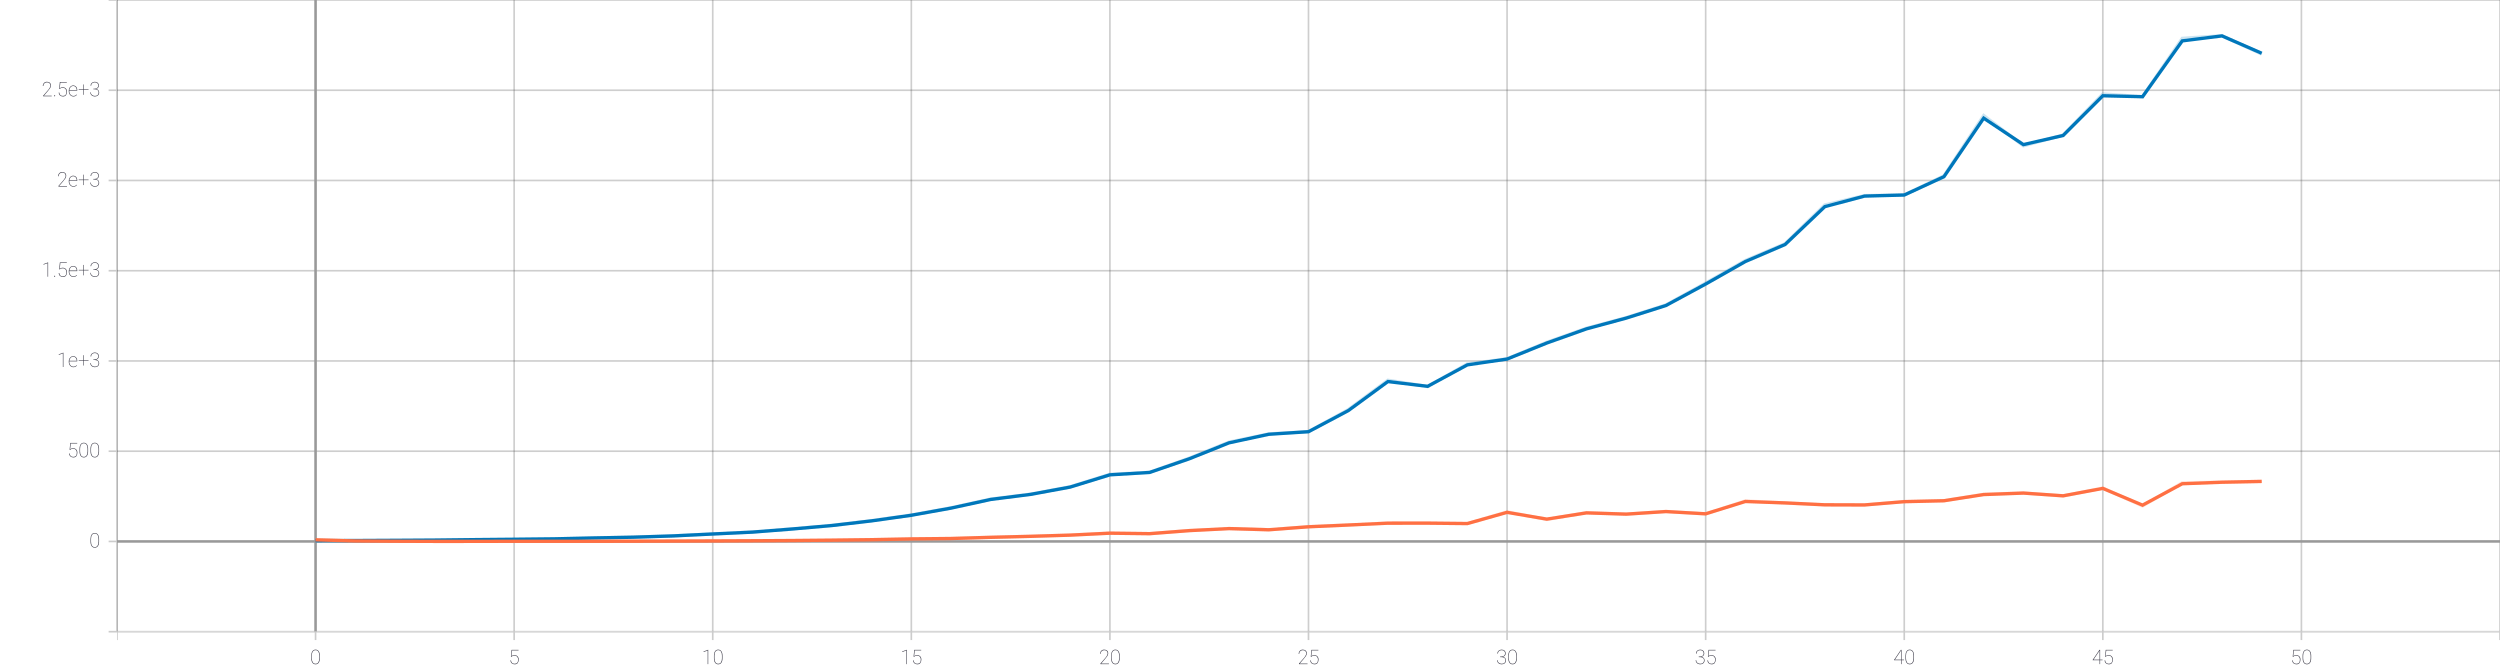
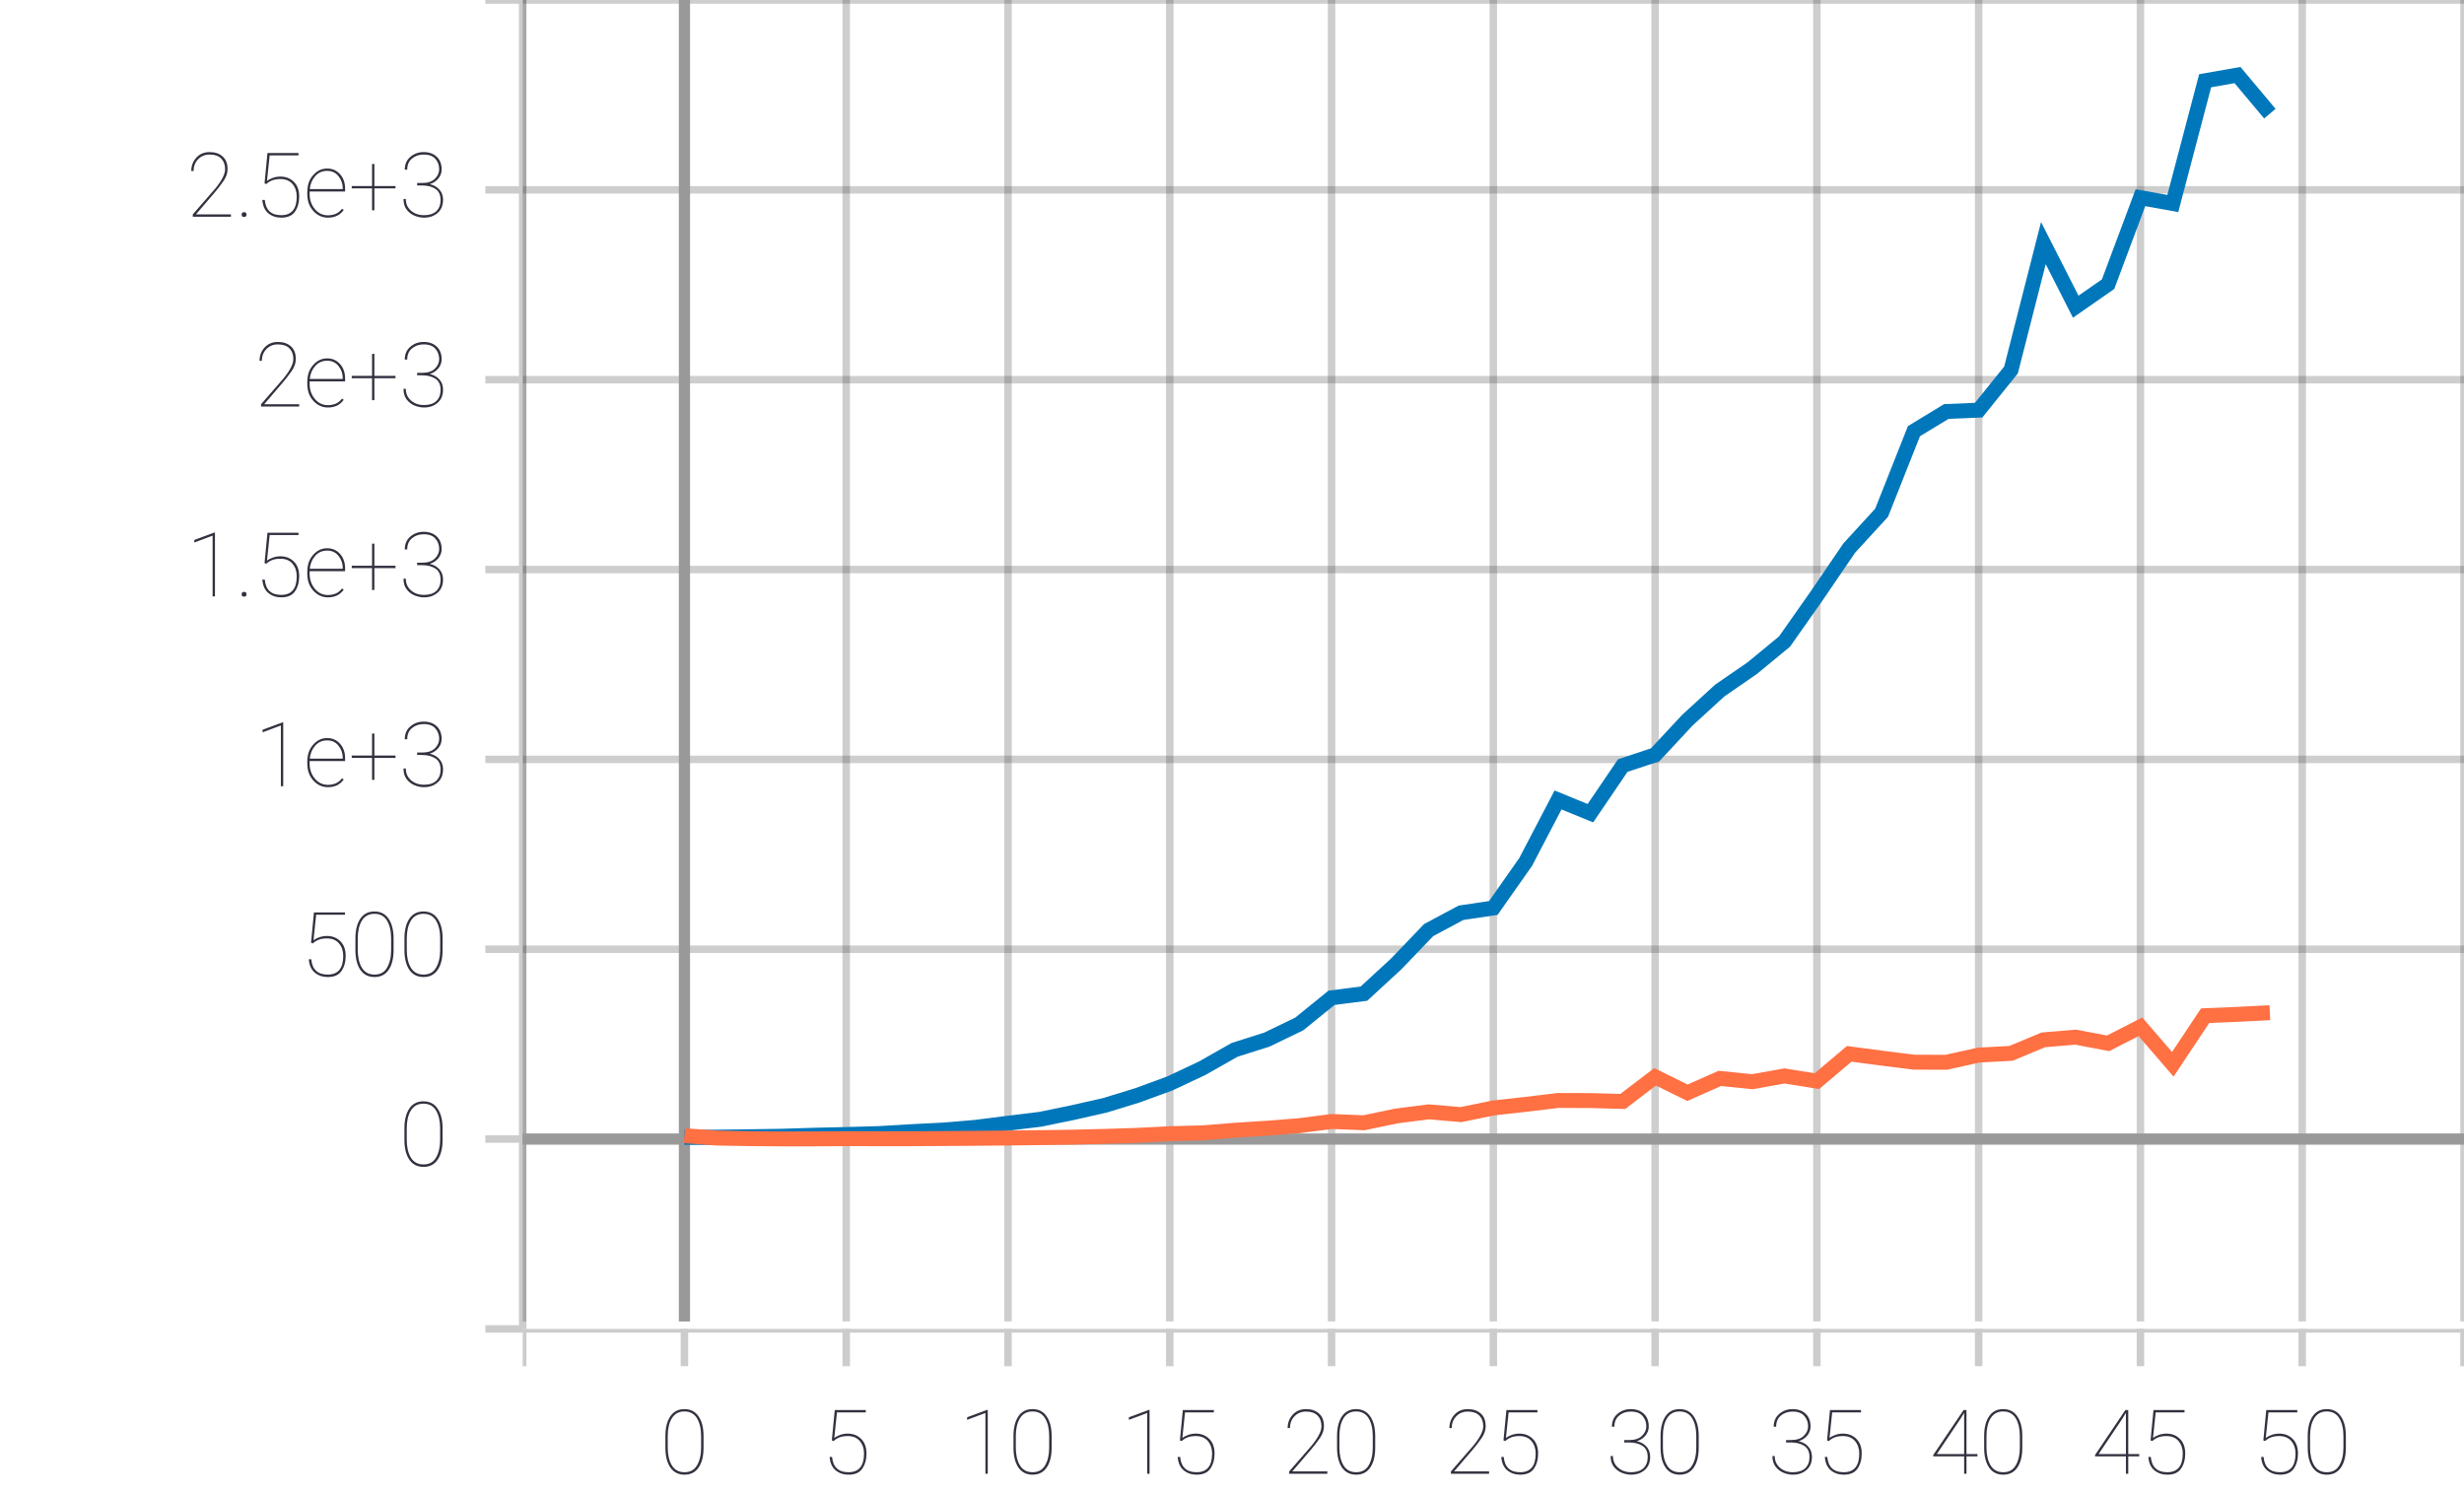
- <svg xmlns="http://www.w3.org/2000/svg" viewBox="0 0 1496 400">
+ <svg xmlns="http://www.w3.org/2000/svg" viewBox="0 0 330 200">
  <g>
    <g>
      <g>
        <g>
          <g>
-             <line x1="70" y1="378" x2="65" y2="378" style="visibility: inherit;" fill="rgb(0, 0, 0)" stroke="rgb(204, 204, 204)" stroke-width="1px" />
-             <line x1="70" y1="324" x2="65" y2="324" style="visibility: inherit;" fill="rgb(0, 0, 0)" stroke="rgb(204, 204, 204)" stroke-width="1px" />
-             <line x1="70" y1="270" x2="65" y2="270" style="visibility: inherit;" fill="rgb(0, 0, 0)" stroke="rgb(204, 204, 204)" stroke-width="1px" />
-             <line x1="70" y1="216" x2="65" y2="216" style="visibility: inherit;" fill="rgb(0, 0, 0)" stroke="rgb(204, 204, 204)" stroke-width="1px" />
-             <line x1="70" y1="162" x2="65" y2="162" style="visibility: inherit;" fill="rgb(0, 0, 0)" stroke="rgb(204, 204, 204)" stroke-width="1px" />
-             <line x1="70" y1="108" x2="65" y2="108" style="visibility: inherit;" fill="rgb(0, 0, 0)" stroke="rgb(204, 204, 204)" stroke-width="1px" />
-             <line x1="70" y1="54" x2="65" y2="54" style="visibility: inherit;" fill="rgb(0, 0, 0)" stroke="rgb(204, 204, 204)" stroke-width="1px" />
+             <line x1="70" y1="178" x2="65" y2="178" style="visibility: inherit;" fill="rgb(0, 0, 0)" stroke="rgb(204, 204, 204)" stroke-width="1px" />
+             <line x1="70" y1="152.571" x2="65" y2="152.571" style="visibility: inherit;" fill="rgb(0, 0, 0)" stroke="rgb(204, 204, 204)" stroke-width="1px" />
+             <line x1="70" y1="127.143" x2="65" y2="127.143" style="visibility: inherit;" fill="rgb(0, 0, 0)" stroke="rgb(204, 204, 204)" stroke-width="1px" />
+             <line x1="70" y1="101.714" x2="65" y2="101.714" style="visibility: inherit;" fill="rgb(0, 0, 0)" stroke="rgb(204, 204, 204)" stroke-width="1px" />
+             <line x1="70" y1="76.286" x2="65" y2="76.286" style="visibility: inherit;" fill="rgb(0, 0, 0)" stroke="rgb(204, 204, 204)" stroke-width="1px" />
+             <line x1="70" y1="50.857" x2="65" y2="50.857" style="visibility: inherit;" fill="rgb(0, 0, 0)" stroke="rgb(204, 204, 204)" stroke-width="1px" />
+             <line x1="70" y1="25.429" x2="65" y2="25.429" style="visibility: inherit;" fill="rgb(0, 0, 0)" stroke="rgb(204, 204, 204)" stroke-width="1px" />
            <line x1="70" y1="0" x2="65" y2="0" style="visibility: inherit;" fill="rgb(0, 0, 0)" stroke="rgb(204, 204, 204)" stroke-width="1px" />
          </g>
          <g transform="translate(60, 0)">
-             <text x="0" y="378" dx="0em" dy="0.3em" style="text-anchor: end; visibility: hidden; font-family: Roboto, sans-serif; font-size: 12px; font-weight: 200;" fill="rgb(50, 49, 63)" stroke="none" stroke-width="1px">-500</text>
-             <text x="0" y="324" dx="0em" dy="0.3em" style="text-anchor: end; visibility: inherit; font-family: Roboto, sans-serif; font-size: 12px; font-weight: 200;" fill="rgb(50, 49, 63)" stroke="none" stroke-width="1px">0</text>
-             <text x="0" y="270" dx="0em" dy="0.3em" style="text-anchor: end; visibility: inherit; font-family: Roboto, sans-serif; font-size: 12px; font-weight: 200;" fill="rgb(50, 49, 63)" stroke="none" stroke-width="1px">500</text>
-             <text x="0" y="216" dx="0em" dy="0.3em" style="text-anchor: end; visibility: inherit; font-family: Roboto, sans-serif; font-size: 12px; font-weight: 200;" fill="rgb(50, 49, 63)" stroke="none" stroke-width="1px">1e+3</text>
-             <text x="0" y="162" dx="0em" dy="0.3em" style="text-anchor: end; visibility: inherit; font-family: Roboto, sans-serif; font-size: 12px; font-weight: 200;" fill="rgb(50, 49, 63)" stroke="none" stroke-width="1px">1.5e+3</text>
-             <text x="0" y="108" dx="0em" dy="0.3em" style="text-anchor: end; visibility: inherit; font-family: Roboto, sans-serif; font-size: 12px; font-weight: 200;" fill="rgb(50, 49, 63)" stroke="none" stroke-width="1px">2e+3</text>
-             <text x="0" y="54" dx="0em" dy="0.3em" style="text-anchor: end; visibility: inherit; font-family: Roboto, sans-serif; font-size: 12px; font-weight: 200;" fill="rgb(50, 49, 63)" stroke="none" stroke-width="1px">2.5e+3</text>
+             <text x="0" y="178" dx="0em" dy="0.3em" style="text-anchor: end; visibility: hidden; font-family: Roboto, sans-serif; font-size: 12px; font-weight: 200;" fill="rgb(50, 49, 63)" stroke="none" stroke-width="1px">-500</text>
+             <text x="0" y="152.571" dx="0em" dy="0.3em" style="text-anchor: end; visibility: inherit; font-family: Roboto, sans-serif; font-size: 12px; font-weight: 200;" fill="rgb(50, 49, 63)" stroke="none" stroke-width="1px">0</text>
+             <text x="0" y="127.143" dx="0em" dy="0.3em" style="text-anchor: end; visibility: inherit; font-family: Roboto, sans-serif; font-size: 12px; font-weight: 200;" fill="rgb(50, 49, 63)" stroke="none" stroke-width="1px">500</text>
+             <text x="0" y="101.714" dx="0em" dy="0.3em" style="text-anchor: end; visibility: inherit; font-family: Roboto, sans-serif; font-size: 12px; font-weight: 200;" fill="rgb(50, 49, 63)" stroke="none" stroke-width="1px">1e+3</text>
+             <text x="0" y="76.286" dx="0em" dy="0.3em" style="text-anchor: end; visibility: inherit; font-family: Roboto, sans-serif; font-size: 12px; font-weight: 200;" fill="rgb(50, 49, 63)" stroke="none" stroke-width="1px">1.5e+3</text>
+             <text x="0" y="50.857" dx="0em" dy="0.3em" style="text-anchor: end; visibility: inherit; font-family: Roboto, sans-serif; font-size: 12px; font-weight: 200;" fill="rgb(50, 49, 63)" stroke="none" stroke-width="1px">2e+3</text>
+             <text x="0" y="25.429" dx="0em" dy="0.3em" style="text-anchor: end; visibility: inherit; font-family: Roboto, sans-serif; font-size: 12px; font-weight: 200;" fill="rgb(50, 49, 63)" stroke="none" stroke-width="1px">2.5e+3</text>
            <text x="0" y="0" dx="0em" dy="0.3em" style="text-anchor: end; visibility: hidden; font-family: Roboto, sans-serif; font-size: 12px; font-weight: 200;" fill="rgb(50, 49, 63)" stroke="none" stroke-width="1px">3e+3</text>
          </g>
-           <line x1="70" y1="0" x2="70" y2="378" fill="rgb(0, 0, 0)" stroke="rgb(204, 204, 204)" stroke-width="1px" />
+           <line x1="70" y1="0" x2="70" y2="178" fill="rgb(0, 0, 0)" stroke="rgb(204, 204, 204)" stroke-width="1px" />
        </g>
      </g>
      <g transform="translate(70, 0)" clip-path="url(#clip_0)">
        <clipPath id="clip_0">
-           <rect width="1426" height="378" />
+           <rect width="260" height="177" />
        </clipPath>
        <g>
          <g>
            <g>
-               <line x1="0" y1="0" x2="0" y2="378" fill="rgb(0, 0, 0)" stroke="rgb(60, 60, 60)" stroke-width="1px" opacity="0.25" />
-               <line x1="118.833" y1="0" x2="118.833" y2="378" fill="rgb(0, 0, 0)" stroke="rgb(60, 60, 60)" stroke-width="1px" opacity="0.25" />
-               <line x1="237.667" y1="0" x2="237.667" y2="378" fill="rgb(0, 0, 0)" stroke="rgb(60, 60, 60)" stroke-width="1px" opacity="0.25" />
-               <line x1="356.5" y1="0" x2="356.5" y2="378" fill="rgb(0, 0, 0)" stroke="rgb(60, 60, 60)" stroke-width="1px" opacity="0.25" />
-               <line x1="475.333" y1="0" x2="475.333" y2="378" fill="rgb(0, 0, 0)" stroke="rgb(60, 60, 60)" stroke-width="1px" opacity="0.25" />
-               <line x1="594.167" y1="0" x2="594.167" y2="378" fill="rgb(0, 0, 0)" stroke="rgb(60, 60, 60)" stroke-width="1px" opacity="0.25" />
-               <line x1="713" y1="0" x2="713" y2="378" fill="rgb(0, 0, 0)" stroke="rgb(60, 60, 60)" stroke-width="1px" opacity="0.25" />
-               <line x1="831.833" y1="0" x2="831.833" y2="378" fill="rgb(0, 0, 0)" stroke="rgb(60, 60, 60)" stroke-width="1px" opacity="0.25" />
-               <line x1="950.667" y1="0" x2="950.667" y2="378" fill="rgb(0, 0, 0)" stroke="rgb(60, 60, 60)" stroke-width="1px" opacity="0.25" />
-               <line x1="1069.5" y1="0" x2="1069.5" y2="378" fill="rgb(0, 0, 0)" stroke="rgb(60, 60, 60)" stroke-width="1px" opacity="0.25" />
-               <line x1="1188.333" y1="0" x2="1188.333" y2="378" fill="rgb(0, 0, 0)" stroke="rgb(60, 60, 60)" stroke-width="1px" opacity="0.25" />
-               <line x1="1307.167" y1="0" x2="1307.167" y2="378" fill="rgb(0, 0, 0)" stroke="rgb(60, 60, 60)" stroke-width="1px" opacity="0.25" />
-               <line x1="1426" y1="0" x2="1426" y2="378" fill="rgb(0, 0, 0)" stroke="rgb(60, 60, 60)" stroke-width="1px" opacity="0.25" />
+               <line x1="0" y1="0" x2="0" y2="178" fill="rgb(0, 0, 0)" stroke="rgb(60, 60, 60)" stroke-width="1px" opacity="0.25" />
+               <line x1="21.667" y1="0" x2="21.667" y2="178" fill="rgb(0, 0, 0)" stroke="rgb(60, 60, 60)" stroke-width="1px" opacity="0.25" />
+               <line x1="43.333" y1="0" x2="43.333" y2="178" fill="rgb(0, 0, 0)" stroke="rgb(60, 60, 60)" stroke-width="1px" opacity="0.25" />
+               <line x1="65" y1="0" x2="65" y2="178" fill="rgb(0, 0, 0)" stroke="rgb(60, 60, 60)" stroke-width="1px" opacity="0.25" />
+               <line x1="86.667" y1="0" x2="86.667" y2="178" fill="rgb(0, 0, 0)" stroke="rgb(60, 60, 60)" stroke-width="1px" opacity="0.25" />
+               <line x1="108.333" y1="0" x2="108.333" y2="178" fill="rgb(0, 0, 0)" stroke="rgb(60, 60, 60)" stroke-width="1px" opacity="0.25" />
+               <line x1="130" y1="0" x2="130" y2="178" fill="rgb(0, 0, 0)" stroke="rgb(60, 60, 60)" stroke-width="1px" opacity="0.25" />
+               <line x1="151.667" y1="0" x2="151.667" y2="178" fill="rgb(0, 0, 0)" stroke="rgb(60, 60, 60)" stroke-width="1px" opacity="0.25" />
+               <line x1="173.333" y1="0" x2="173.333" y2="178" fill="rgb(0, 0, 0)" stroke="rgb(60, 60, 60)" stroke-width="1px" opacity="0.25" />
+               <line x1="195" y1="0" x2="195" y2="178" fill="rgb(0, 0, 0)" stroke="rgb(60, 60, 60)" stroke-width="1px" opacity="0.25" />
+               <line x1="216.667" y1="0" x2="216.667" y2="178" fill="rgb(0, 0, 0)" stroke="rgb(60, 60, 60)" stroke-width="1px" opacity="0.25" />
+               <line x1="238.333" y1="0" x2="238.333" y2="178" fill="rgb(0, 0, 0)" stroke="rgb(60, 60, 60)" stroke-width="1px" opacity="0.25" />
+               <line x1="260" y1="0" x2="260" y2="178" fill="rgb(0, 0, 0)" stroke="rgb(60, 60, 60)" stroke-width="1px" opacity="0.25" />
            </g>
            <g>
-               <line x1="0" y1="378" x2="1426" y2="378" fill="rgb(0, 0, 0)" stroke="rgb(60, 60, 60)" stroke-width="1px" opacity="0.25" />
-               <line x1="0" y1="324" x2="1426" y2="324" fill="rgb(0, 0, 0)" stroke="rgb(60, 60, 60)" stroke-width="1px" opacity="0.25" />
-               <line x1="0" y1="270" x2="1426" y2="270" fill="rgb(0, 0, 0)" stroke="rgb(60, 60, 60)" stroke-width="1px" opacity="0.25" />
-               <line x1="0" y1="216" x2="1426" y2="216" fill="rgb(0, 0, 0)" stroke="rgb(60, 60, 60)" stroke-width="1px" opacity="0.25" />
-               <line x1="0" y1="162" x2="1426" y2="162" fill="rgb(0, 0, 0)" stroke="rgb(60, 60, 60)" stroke-width="1px" opacity="0.25" />
-               <line x1="0" y1="108" x2="1426" y2="108" fill="rgb(0, 0, 0)" stroke="rgb(60, 60, 60)" stroke-width="1px" opacity="0.25" />
-               <line x1="0" y1="54" x2="1426" y2="54" fill="rgb(0, 0, 0)" stroke="rgb(60, 60, 60)" stroke-width="1px" opacity="0.25" />
-               <line x1="0" y1="0" x2="1426" y2="0" fill="rgb(0, 0, 0)" stroke="rgb(60, 60, 60)" stroke-width="1px" opacity="0.25" />
+               <line x1="0" y1="178" x2="260" y2="178" fill="rgb(0, 0, 0)" stroke="rgb(60, 60, 60)" stroke-width="1px" opacity="0.25" />
+               <line x1="0" y1="152.571" x2="260" y2="152.571" fill="rgb(0, 0, 0)" stroke="rgb(60, 60, 60)" stroke-width="1px" opacity="0.25" />
+               <line x1="0" y1="127.143" x2="260" y2="127.143" fill="rgb(0, 0, 0)" stroke="rgb(60, 60, 60)" stroke-width="1px" opacity="0.25" />
+               <line x1="0" y1="101.714" x2="260" y2="101.714" fill="rgb(0, 0, 0)" stroke="rgb(60, 60, 60)" stroke-width="1px" opacity="0.25" />
+               <line x1="0" y1="76.286" x2="260" y2="76.286" fill="rgb(0, 0, 0)" stroke="rgb(60, 60, 60)" stroke-width="1px" opacity="0.25" />
+               <line x1="0" y1="50.857" x2="260" y2="50.857" fill="rgb(0, 0, 0)" stroke="rgb(60, 60, 60)" stroke-width="1px" opacity="0.25" />
+               <line x1="0" y1="25.429" x2="260" y2="25.429" fill="rgb(0, 0, 0)" stroke="rgb(60, 60, 60)" stroke-width="1px" opacity="0.25" />
+               <line x1="0" y1="0" x2="260" y2="0" fill="rgb(0, 0, 0)" stroke="rgb(60, 60, 60)" stroke-width="1px" opacity="0.25" />
            </g>
          </g>
        </g>
        <g>
          <g>
-             <line x1="0" y1="324" x2="1426" y2="324" fill="rgb(0, 0, 0)" stroke="rgb(153, 153, 153)" stroke-width="1.5px" />
+             <line x1="0" y1="152.571" x2="260" y2="152.571" fill="rgb(0, 0, 0)" stroke="rgb(153, 153, 153)" stroke-width="1.5px" />
          </g>
        </g>
        <g>
          <g>
-             <line x1="118.833" y1="0" x2="118.833" y2="378" fill="rgb(0, 0, 0)" stroke="rgb(153, 153, 153)" stroke-width="1.5px" />
+             <line x1="21.667" y1="0" x2="21.667" y2="178" fill="rgb(0, 0, 0)" stroke="rgb(153, 153, 153)" stroke-width="1.5px" />
          </g>
        </g>
        <g>
          <g>
            <g>
              <g>
                <g>
-                   <path stroke="rgb(0, 119, 187)" stroke-width="2px" d="M118.833,323.521L142.6,323.461L166.367,323.343L190.133,323.202L213.9,322.924L237.667,322.711L261.433,322.457L285.2,321.923L308.967,321.456L332.733,320.697L356.5,319.542L380.267,318.417L404.033,316.554L427.8,314.481L451.567,311.688L475.333,308.335L499.1,304.053L522.867,298.866L546.633,295.846L570.4,291.463L594.167,284.141L617.933,282.706L641.7,274.526L665.467,264.992L689.233,259.866L713,258.331L736.767,245.736L760.533,228.323L784.3,231.178L808.067,218.339L831.833,214.859L855.6,205.258L879.367,196.786L903.133,190.353L926.9,182.818L950.667,169.973L974.433,156.494L998.2,146.311L1021.967,123.657L1045.733,117.335L1069.5,116.693L1093.267,105.725L1117.033,70.72L1140.8,86.527L1164.567,81.075L1188.333,57.306L1212.1,57.865L1235.867,24.467L1259.633,21.484L1283.4,31.867" style="fill: none;" fill="none" />
+                   <path stroke="rgb(0, 119, 187)" stroke-width="2px" d="M21.667,152.346L26,152.316L30.333,152.259L34.667,152.193L39,152.059L43.333,151.96L47.667,151.839L52,151.582L56.333,151.363L60.667,151L65,150.448L69.333,149.919L73.667,149.026L78,148.045L82.333,146.714L86.667,145.124L91,143.088L95.333,140.626L99.667,139.25L104,137.157L108.333,133.647L112.667,133.096L117,129.101L121.333,124.583L125.667,122.262L130,121.615L134.333,115.45L138.667,107.149L143,108.922L147.333,102.544L151.667,101.103L156,96.453L160.333,92.487L164.667,89.501L169,85.93L173.333,79.768L177.667,73.408L182,68.682L186.333,57.751L190.667,55.119L195,54.937L199.333,49.554L203.667,32.561L208,41.08L212.333,38.063L216.667,26.482L221,27.26L225.333,10.815L229.667,10.054L234,15.226" style="fill: none;" fill="none" />
                </g>
                <g>
-                   <path stroke="rgb(255, 112, 67)" stroke-width="2px" d="M118.833,323.04L142.6,323.685L166.367,323.864L190.133,323.953L213.9,323.949L237.667,323.885L261.433,323.898L285.2,323.896L308.967,323.846L332.733,323.785L356.5,323.701L380.267,323.593L404.033,323.457L427.8,323.24L451.567,322.95L475.333,322.487L499.1,322.245L522.867,321.539L546.633,320.942L570.4,320.222L594.167,319.054L617.933,319.346L641.7,317.524L665.467,316.314L689.233,317.012L713,315.234L736.767,314.176L760.533,313.069L784.3,313.046L808.067,313.294L831.833,306.592L855.6,310.642L879.367,306.908L903.133,307.653L926.9,306.114L950.667,307.465L974.433,300.087L998.2,300.939L1021.967,302.077L1045.733,302.155L1069.5,300.199L1093.267,299.644L1117.033,295.943L1140.8,295.056L1164.567,296.694L1188.333,292.261L1212.1,302.282L1235.867,289.475L1259.633,288.562L1283.4,288.079" style="fill: none;" fill="none" />
-                 </g>
-               </g>
-             </g>
-           </g>
-           <g opacity="0.2">
-             <g>
-               <g>
-                 <g>
-                   <path stroke="rgb(0, 119, 187)" stroke-width="2px" d="M118.833,323.521L142.6,323.458L166.367,323.337L190.133,323.195L213.9,322.912L237.667,322.701L261.433,322.445L285.2,321.899L308.967,321.435L332.733,320.663L356.5,319.49L380.267,318.366L404.033,316.47L427.8,314.388L451.567,311.562L475.333,308.184L499.1,303.861L522.867,298.633L546.633,295.711L570.4,291.266L594.167,283.812L617.933,282.642L641.7,274.158L665.467,264.564L689.233,259.636L713,258.262L736.767,245.17L760.533,227.541L784.3,231.306L808.067,217.762L831.833,214.703L855.6,204.826L879.367,196.405L903.133,190.064L926.9,182.48L950.667,169.396L974.433,155.888L998.2,145.853L1021.967,122.639L1045.733,117.05L1069.5,116.664L1093.267,105.232L1117.033,69.147L1140.8,87.238L1164.567,80.83L1188.333,56.238L1212.1,57.89L1235.867,22.966L1259.633,21.35L1283.4,32.333" style="fill: none;" fill="none" />
-                 </g>
-                 <g>
-                   <path stroke="rgb(255, 112, 67)" stroke-width="2px" d="M118.833,323.04L142.6,323.712L166.367,323.872L190.133,323.957L213.9,323.949L237.667,323.882L261.433,323.898L285.2,323.896L308.967,323.843L332.733,323.782L356.5,323.697L380.267,323.588L404.033,323.451L427.8,323.23L451.567,322.937L475.333,322.466L499.1,322.234L522.867,321.507L546.633,320.915L570.4,320.189L594.167,319.002L617.933,319.359L641.7,317.442L665.467,316.26L689.233,317.044L713,315.154L736.767,314.128L760.533,313.019L784.3,313.045L808.067,313.305L831.833,306.291L855.6,310.824L879.367,306.74L903.133,307.687L926.9,306.045L950.667,307.526L974.433,299.756L998.2,300.978L1021.967,302.128L1045.733,302.159L1069.5,300.112L1093.267,299.619L1117.033,295.777L1140.8,295.017L1164.567,296.768L1188.333,292.062L1212.1,302.732L1235.867,288.899L1259.633,288.521L1283.4,288.057" style="fill: none;" fill="none" />
+                   <path stroke="rgb(255, 112, 67)" stroke-width="2px" d="M21.667,152.119L26,152.436L30.333,152.511L34.667,152.551L39,152.547L43.333,152.516L47.667,152.523L52,152.522L56.333,152.498L60.667,152.469L65,152.429L69.333,152.378L73.667,152.313L78,152.209L82.333,152.071L86.667,151.849L91,151.74L95.333,151.397L99.667,151.119L104,150.777L108.333,150.218L112.667,150.386L117,149.483L121.333,148.926L125.667,149.296L130,148.406L134.333,147.923L138.667,147.4L143,147.413L147.333,147.535L151.667,144.232L156,146.367L160.333,144.444L164.667,144.89L169,144.117L173.333,144.814L177.667,141.155L182,141.73L186.333,142.272L190.667,142.286L195,141.322L199.333,141.091L203.667,139.281L208,138.923L212.333,139.748L216.667,137.532L221,142.556L225.333,136.043L229.667,135.864L234,135.646" style="fill: none;" fill="none" />
                </g>
              </g>
            </g>
          </g>
        </g>
-         <g>
-           <g>
-             <span fill="rgb(0, 0, 0)" stroke="none" stroke-width="1px">Alt + Scroll to Zoom</span>
-           </g>
-         </g>
      </g>
-       <g transform="translate(70, 378)" clip-path="url(#clip_1)">
+       <g transform="translate(70, 178)" clip-path="url(#clip_1)">
        <clipPath id="clip_1">
-           <rect width="1426" height="22" />
+           <rect width="260" height="21" />
        </clipPath>
        <g>
          <g>
            <line x1="0" y1="0" x2="0" y2="5" style="visibility: inherit;" fill="rgb(0, 0, 0)" stroke="rgb(204, 204, 204)" stroke-width="1px" />
-             <line x1="118.833" y1="0" x2="118.833" y2="5" style="visibility: inherit;" fill="rgb(0, 0, 0)" stroke="rgb(204, 204, 204)" stroke-width="1px" />
-             <line x1="237.667" y1="0" x2="237.667" y2="5" style="visibility: inherit;" fill="rgb(0, 0, 0)" stroke="rgb(204, 204, 204)" stroke-width="1px" />
-             <line x1="356.5" y1="0" x2="356.5" y2="5" style="visibility: inherit;" fill="rgb(0, 0, 0)" stroke="rgb(204, 204, 204)" stroke-width="1px" />
-             <line x1="475.333" y1="0" x2="475.333" y2="5" style="visibility: inherit;" fill="rgb(0, 0, 0)" stroke="rgb(204, 204, 204)" stroke-width="1px" />
-             <line x1="594.167" y1="0" x2="594.167" y2="5" style="visibility: inherit;" fill="rgb(0, 0, 0)" stroke="rgb(204, 204, 204)" stroke-width="1px" />
-             <line x1="713" y1="0" x2="713" y2="5" style="visibility: inherit;" fill="rgb(0, 0, 0)" stroke="rgb(204, 204, 204)" stroke-width="1px" />
-             <line x1="831.833" y1="0" x2="831.833" y2="5" style="visibility: inherit;" fill="rgb(0, 0, 0)" stroke="rgb(204, 204, 204)" stroke-width="1px" />
-             <line x1="950.667" y1="0" x2="950.667" y2="5" style="visibility: inherit;" fill="rgb(0, 0, 0)" stroke="rgb(204, 204, 204)" stroke-width="1px" />
-             <line x1="1069.5" y1="0" x2="1069.5" y2="5" style="visibility: inherit;" fill="rgb(0, 0, 0)" stroke="rgb(204, 204, 204)" stroke-width="1px" />
-             <line x1="1188.333" y1="0" x2="1188.333" y2="5" style="visibility: inherit;" fill="rgb(0, 0, 0)" stroke="rgb(204, 204, 204)" stroke-width="1px" />
-             <line x1="1307.167" y1="0" x2="1307.167" y2="5" style="visibility: inherit;" fill="rgb(0, 0, 0)" stroke="rgb(204, 204, 204)" stroke-width="1px" />
-             <line x1="1426" y1="0" x2="1426" y2="5" style="visibility: inherit;" fill="rgb(0, 0, 0)" stroke="rgb(204, 204, 204)" stroke-width="1px" />
+             <line x1="21.667" y1="0" x2="21.667" y2="5" style="visibility: inherit;" fill="rgb(0, 0, 0)" stroke="rgb(204, 204, 204)" stroke-width="1px" />
+             <line x1="43.333" y1="0" x2="43.333" y2="5" style="visibility: inherit;" fill="rgb(0, 0, 0)" stroke="rgb(204, 204, 204)" stroke-width="1px" />
+             <line x1="65" y1="0" x2="65" y2="5" style="visibility: inherit;" fill="rgb(0, 0, 0)" stroke="rgb(204, 204, 204)" stroke-width="1px" />
+             <line x1="86.667" y1="0" x2="86.667" y2="5" style="visibility: inherit;" fill="rgb(0, 0, 0)" stroke="rgb(204, 204, 204)" stroke-width="1px" />
+             <line x1="108.333" y1="0" x2="108.333" y2="5" style="visibility: inherit;" fill="rgb(0, 0, 0)" stroke="rgb(204, 204, 204)" stroke-width="1px" />
+             <line x1="130" y1="0" x2="130" y2="5" style="visibility: inherit;" fill="rgb(0, 0, 0)" stroke="rgb(204, 204, 204)" stroke-width="1px" />
+             <line x1="151.667" y1="0" x2="151.667" y2="5" style="visibility: inherit;" fill="rgb(0, 0, 0)" stroke="rgb(204, 204, 204)" stroke-width="1px" />
+             <line x1="173.333" y1="0" x2="173.333" y2="5" style="visibility: inherit;" fill="rgb(0, 0, 0)" stroke="rgb(204, 204, 204)" stroke-width="1px" />
+             <line x1="195" y1="0" x2="195" y2="5" style="visibility: inherit;" fill="rgb(0, 0, 0)" stroke="rgb(204, 204, 204)" stroke-width="1px" />
+             <line x1="216.667" y1="0" x2="216.667" y2="5" style="visibility: inherit;" fill="rgb(0, 0, 0)" stroke="rgb(204, 204, 204)" stroke-width="1px" />
+             <line x1="238.333" y1="0" x2="238.333" y2="5" style="visibility: inherit;" fill="rgb(0, 0, 0)" stroke="rgb(204, 204, 204)" stroke-width="1px" />
+             <line x1="260" y1="0" x2="260" y2="5" style="visibility: inherit;" fill="rgb(0, 0, 0)" stroke="rgb(204, 204, 204)" stroke-width="1px" />
          </g>
          <g transform="translate(0, 8)">
            <text x="0" y="0" dx="0em" dy="0.95em" style="text-anchor: middle; visibility: hidden; font-family: Roboto, sans-serif; font-size: 12px; font-weight: 200;" fill="rgb(50, 49, 63)" stroke="none" stroke-width="1px">-5</text>
-             <text x="118.833" y="0" dx="0em" dy="0.95em" style="text-anchor: middle; visibility: inherit; font-family: Roboto, sans-serif; font-size: 12px; font-weight: 200;" fill="rgb(50, 49, 63)" stroke="none" stroke-width="1px">0</text>
-             <text x="237.667" y="0" dx="0em" dy="0.95em" style="text-anchor: middle; visibility: inherit; font-family: Roboto, sans-serif; font-size: 12px; font-weight: 200;" fill="rgb(50, 49, 63)" stroke="none" stroke-width="1px">5</text>
-             <text x="356.5" y="0" dx="0em" dy="0.95em" style="text-anchor: middle; visibility: inherit; font-family: Roboto, sans-serif; font-size: 12px; font-weight: 200;" fill="rgb(50, 49, 63)" stroke="none" stroke-width="1px">10</text>
-             <text x="475.333" y="0" dx="0em" dy="0.95em" style="text-anchor: middle; visibility: inherit; font-family: Roboto, sans-serif; font-size: 12px; font-weight: 200;" fill="rgb(50, 49, 63)" stroke="none" stroke-width="1px">15</text>
-             <text x="594.167" y="0" dx="0em" dy="0.95em" style="text-anchor: middle; visibility: inherit; font-family: Roboto, sans-serif; font-size: 12px; font-weight: 200;" fill="rgb(50, 49, 63)" stroke="none" stroke-width="1px">20</text>
-             <text x="713" y="0" dx="0em" dy="0.95em" style="text-anchor: middle; visibility: inherit; font-family: Roboto, sans-serif; font-size: 12px; font-weight: 200;" fill="rgb(50, 49, 63)" stroke="none" stroke-width="1px">25</text>
-             <text x="831.833" y="0" dx="0em" dy="0.95em" style="text-anchor: middle; visibility: inherit; font-family: Roboto, sans-serif; font-size: 12px; font-weight: 200;" fill="rgb(50, 49, 63)" stroke="none" stroke-width="1px">30</text>
-             <text x="950.667" y="0" dx="0em" dy="0.95em" style="text-anchor: middle; visibility: inherit; font-family: Roboto, sans-serif; font-size: 12px; font-weight: 200;" fill="rgb(50, 49, 63)" stroke="none" stroke-width="1px">35</text>
-             <text x="1069.5" y="0" dx="0em" dy="0.95em" style="text-anchor: middle; visibility: inherit; font-family: Roboto, sans-serif; font-size: 12px; font-weight: 200;" fill="rgb(50, 49, 63)" stroke="none" stroke-width="1px">40</text>
-             <text x="1188.333" y="0" dx="0em" dy="0.95em" style="text-anchor: middle; visibility: inherit; font-family: Roboto, sans-serif; font-size: 12px; font-weight: 200;" fill="rgb(50, 49, 63)" stroke="none" stroke-width="1px">45</text>
-             <text x="1307.167" y="0" dx="0em" dy="0.95em" style="text-anchor: middle; visibility: inherit; font-family: Roboto, sans-serif; font-size: 12px; font-weight: 200;" fill="rgb(50, 49, 63)" stroke="none" stroke-width="1px">50</text>
-             <text x="1426" y="0" dx="0em" dy="0.95em" style="text-anchor: middle; visibility: hidden; font-family: Roboto, sans-serif; font-size: 12px; font-weight: 200;" fill="rgb(50, 49, 63)" stroke="none" stroke-width="1px">55</text>
+             <text x="21.667" y="0" dx="0em" dy="0.95em" style="text-anchor: middle; visibility: inherit; font-family: Roboto, sans-serif; font-size: 12px; font-weight: 200;" fill="rgb(50, 49, 63)" stroke="none" stroke-width="1px">0</text>
+             <text x="43.333" y="0" dx="0em" dy="0.95em" style="text-anchor: middle; visibility: inherit; font-family: Roboto, sans-serif; font-size: 12px; font-weight: 200;" fill="rgb(50, 49, 63)" stroke="none" stroke-width="1px">5</text>
+             <text x="65" y="0" dx="0em" dy="0.95em" style="text-anchor: middle; visibility: inherit; font-family: Roboto, sans-serif; font-size: 12px; font-weight: 200;" fill="rgb(50, 49, 63)" stroke="none" stroke-width="1px">10</text>
+             <text x="86.667" y="0" dx="0em" dy="0.95em" style="text-anchor: middle; visibility: inherit; font-family: Roboto, sans-serif; font-size: 12px; font-weight: 200;" fill="rgb(50, 49, 63)" stroke="none" stroke-width="1px">15</text>
+             <text x="108.333" y="0" dx="0em" dy="0.95em" style="text-anchor: middle; visibility: inherit; font-family: Roboto, sans-serif; font-size: 12px; font-weight: 200;" fill="rgb(50, 49, 63)" stroke="none" stroke-width="1px">20</text>
+             <text x="130" y="0" dx="0em" dy="0.95em" style="text-anchor: middle; visibility: inherit; font-family: Roboto, sans-serif; font-size: 12px; font-weight: 200;" fill="rgb(50, 49, 63)" stroke="none" stroke-width="1px">25</text>
+             <text x="151.667" y="0" dx="0em" dy="0.95em" style="text-anchor: middle; visibility: inherit; font-family: Roboto, sans-serif; font-size: 12px; font-weight: 200;" fill="rgb(50, 49, 63)" stroke="none" stroke-width="1px">30</text>
+             <text x="173.333" y="0" dx="0em" dy="0.95em" style="text-anchor: middle; visibility: inherit; font-family: Roboto, sans-serif; font-size: 12px; font-weight: 200;" fill="rgb(50, 49, 63)" stroke="none" stroke-width="1px">35</text>
+             <text x="195" y="0" dx="0em" dy="0.95em" style="text-anchor: middle; visibility: inherit; font-family: Roboto, sans-serif; font-size: 12px; font-weight: 200;" fill="rgb(50, 49, 63)" stroke="none" stroke-width="1px">40</text>
+             <text x="216.667" y="0" dx="0em" dy="0.95em" style="text-anchor: middle; visibility: inherit; font-family: Roboto, sans-serif; font-size: 12px; font-weight: 200;" fill="rgb(50, 49, 63)" stroke="none" stroke-width="1px">45</text>
+             <text x="238.333" y="0" dx="0em" dy="0.95em" style="text-anchor: middle; visibility: inherit; font-family: Roboto, sans-serif; font-size: 12px; font-weight: 200;" fill="rgb(50, 49, 63)" stroke="none" stroke-width="1px">50</text>
+             <text x="260" y="0" dx="0em" dy="0.95em" style="text-anchor: middle; visibility: hidden; font-family: Roboto, sans-serif; font-size: 12px; font-weight: 200;" fill="rgb(50, 49, 63)" stroke="none" stroke-width="1px">55</text>
          </g>
-           <line x1="0" y1="0" x2="1426" y2="0" fill="rgb(0, 0, 0)" stroke="rgb(204, 204, 204)" stroke-width="1px" />
+           <line x1="0" y1="0" x2="260" y2="0" fill="rgb(0, 0, 0)" stroke="rgb(204, 204, 204)" stroke-width="1px" />
        </g>
      </g>
    </g>
  </g>
</svg>
